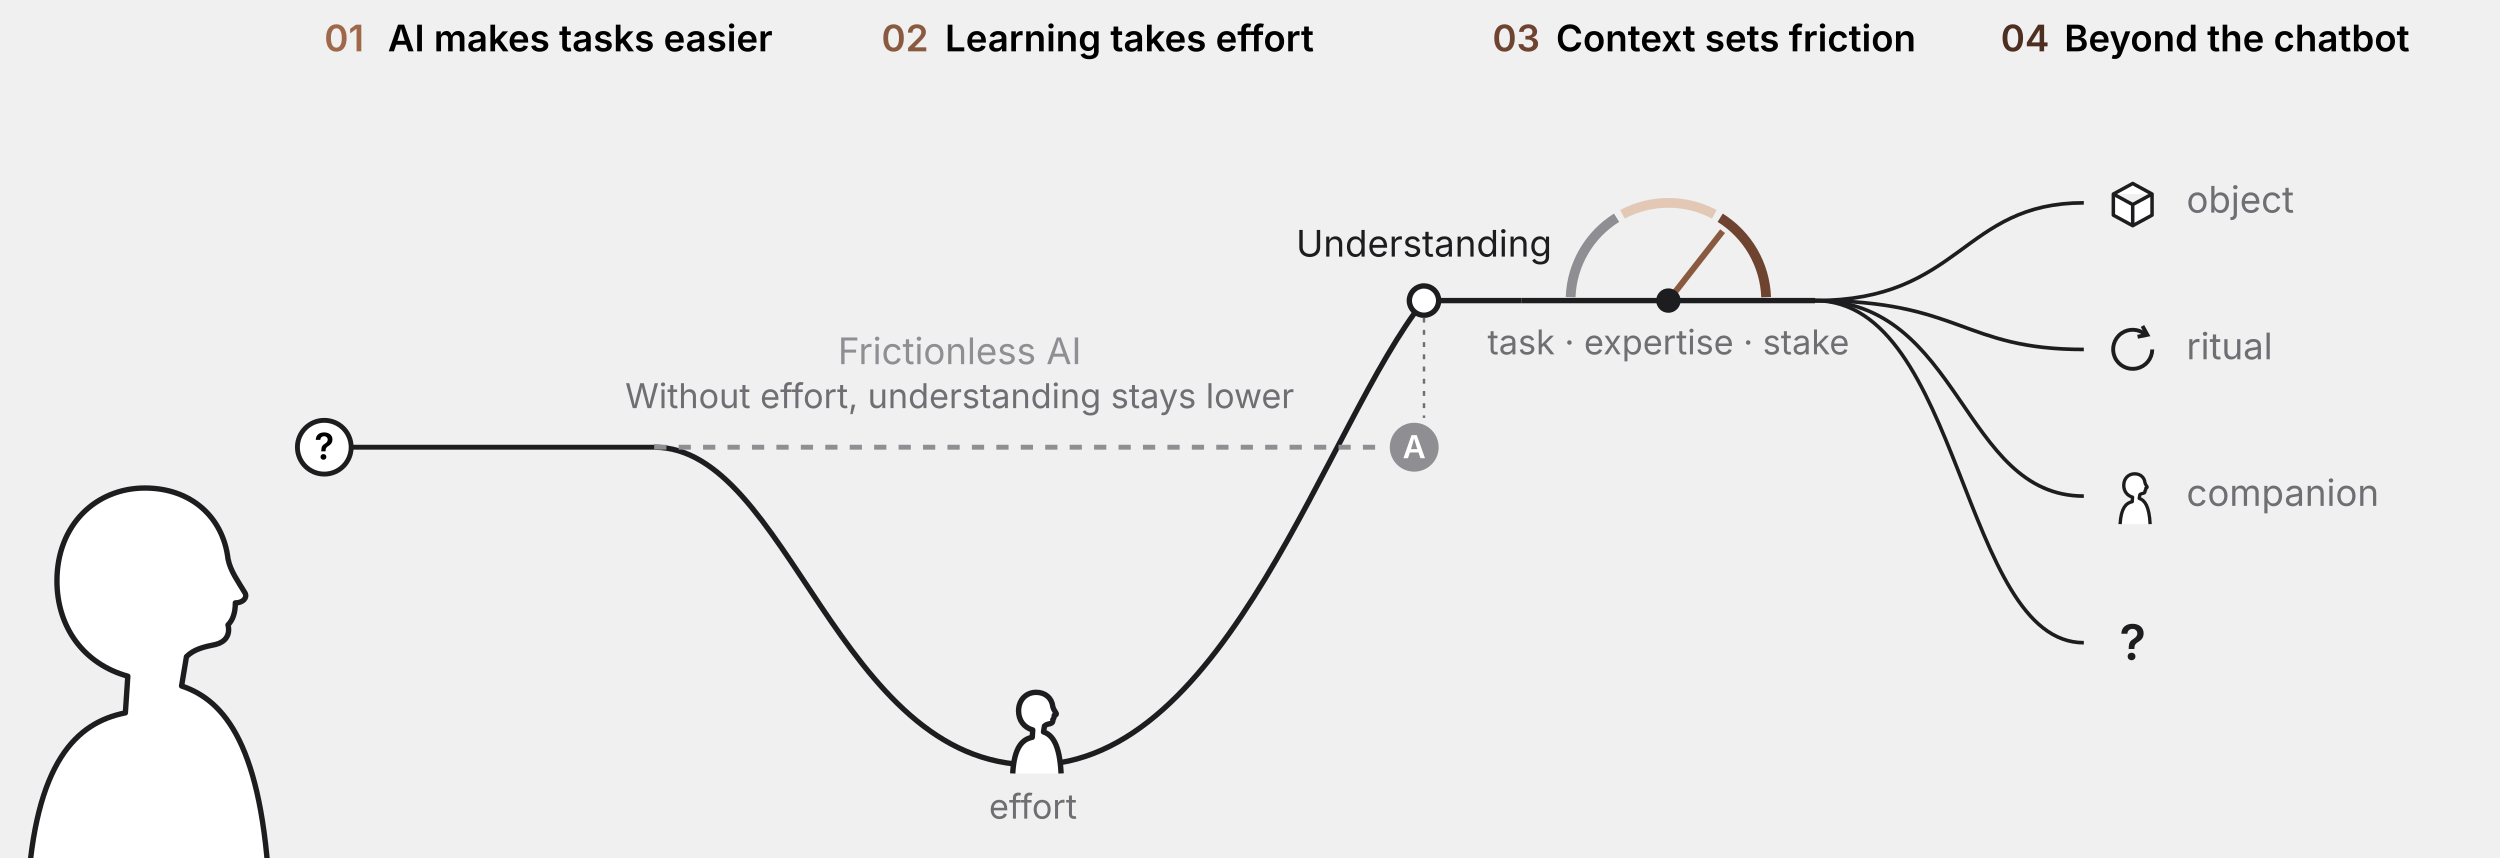
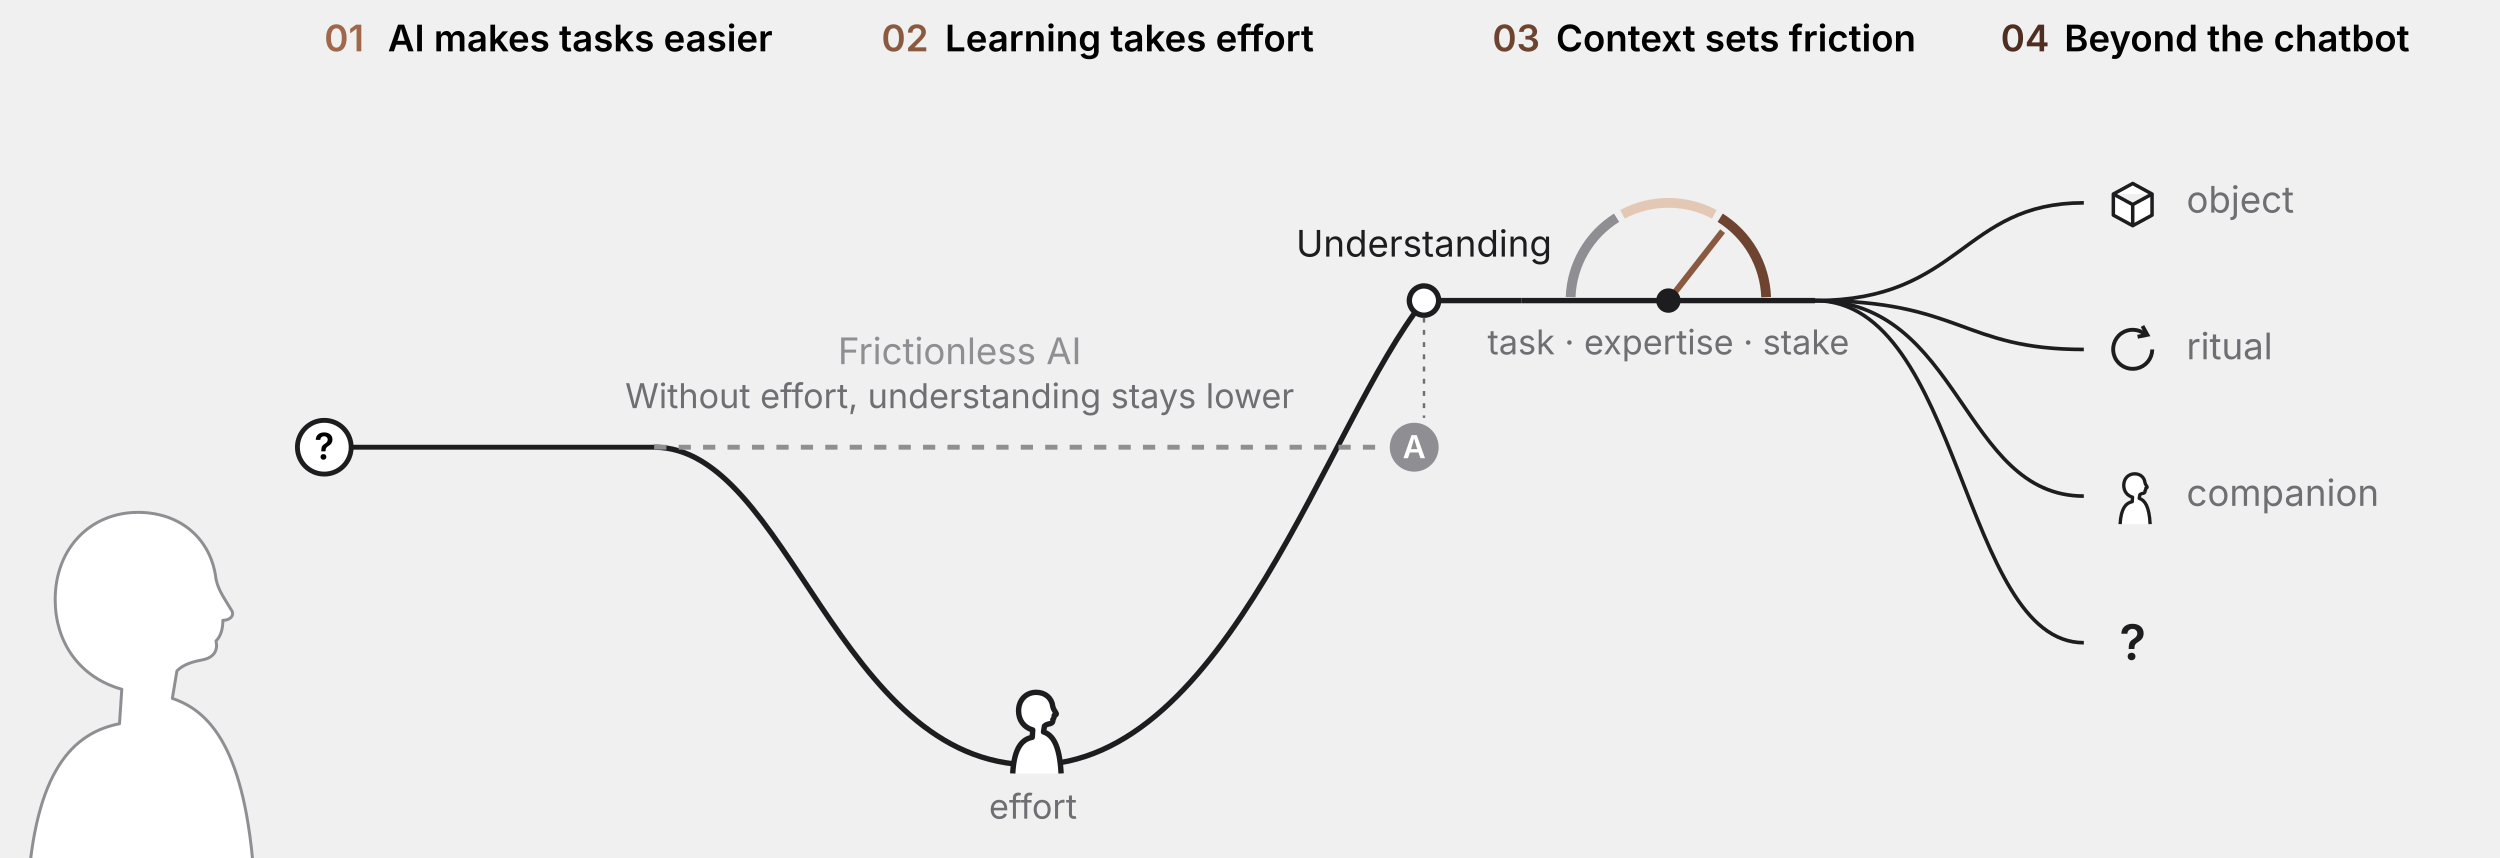
<svg xmlns="http://www.w3.org/2000/svg" viewBox="17.3 -13 1023 351" font-family="-apple-system, BlinkMacSystemFont, 'SF Pro Text', 'Helvetica Neue', Inter, Arial, sans-serif">
  <defs>
    <path id="pf" d="M70 470 C76 362 110 330 150 322 L152 292 C116 282 94 252 94 214 C94 168 126 138 166 138 C204 138 230 162 234 196 C236 206 242 214 248 224 C250 228 246 232 240 232 C240 240 238 246 234 250 C236 258 232 264 224 266 C214 268 206 270 200 276 L196 300 C232 312 262 350 268 470" />
  </defs>
-   <g transform="translate(-6.4 117.7) scale(0.5)">
-     <use href="#pf" fill="#fff" stroke="#1d1d1f" stroke-width="4.4" stroke-linejoin="round" />
+   <g transform="translate(-4.3 131.8) scale(0.47)">
+     <use href="#pf" fill="#fff" stroke="#8e8e93" stroke-width="2.6" stroke-linejoin="round" />
  </g>
  <circle cx="150" cy="170" r="11" fill="#fff" stroke="#1d1d1f" stroke-width="2" />
  <text x="150" y="175" text-anchor="middle" font-size="15" font-weight="600">?</text>
  <line x1="161" y1="170" x2="285" y2="170" stroke="#1d1d1f" stroke-width="2" />
  <path d="M285 170 C340 170, 360 300, 440 300 S 560 160, 600 110" fill="none" stroke="#1d1d1f" stroke-width="2.2" />
  <line x1="285" y1="170" x2="584" y2="170" stroke="#8e8e93" stroke-width="2" stroke-dasharray="5 5" />
  <circle cx="596" cy="170" r="10" fill="#8e8e93" />
  <text x="596" y="174.5" text-anchor="middle" font-size="13" font-weight="600" fill="#fff">A</text>
  <text x="410" y="136" text-anchor="middle" font-size="15" fill="#8e8e93">Frictionless AI</text>
  <text x="410" y="154" text-anchor="middle" font-size="14" fill="#6e6e73">Without effort, understanding stays lower</text>
  <circle cx="600" cy="110" r="6" fill="#fff" stroke="#1d1d1f" stroke-width="2.2" />
  <text x="600" y="92" text-anchor="middle" font-size="15" fill="#1d1d1f">Understanding</text>
  <g transform="translate(424.7 256.5) scale(0.1)">
    <use href="#pf" fill="#fff" stroke="#1d1d1f" stroke-width="22.1" stroke-linejoin="round" />
  </g>
  <text x="440" y="322" text-anchor="middle" font-size="14" fill="#6e6e73">effort</text>
  <line x1="600" y1="117" x2="600" y2="158" stroke="#6e6e73" stroke-width="1" stroke-dasharray="2 3" />
  <line x1="606" y1="110" x2="640" y2="110" stroke="#1d1d1f" stroke-width="2.2" />
  <line x1="640" y1="110" x2="760" y2="110" stroke="#1d1d1f" stroke-width="2.2" />
  <path d="M660 108.6 A40 40 0 0 1 678.8 76.1" fill="none" stroke="#8e8e93" stroke-width="4" />
  <path d="M681.2 74.7 A40 40 0 0 1 718.8 74.7" fill="none" stroke="#e3c9b5" stroke-width="4" />
  <path d="M721.2 76.1 A40 40 0 0 1 740 108.6" fill="none" stroke="#6e4330" stroke-width="4" />
  <g>
    <line x1="700" y1="110" x2="722.2" y2="81.6" stroke="#8a5a40" stroke-width="2.5" />
    <animateTransform attributeName="transform" type="rotate" dur="27.28s" repeatCount="indefinite" values="0 700 110;0 700 110;-55 700 110;30 700 110;-18 700 110;9 700 110;-4 700 110;0 700 110;0 700 110" keyTimes="0;0.641;0.663;0.688;0.71;0.729;0.747;0.765;1" calcMode="spline" keySplines=".4 0 .6 1;.4 0 .6 1;.4 0 .6 1;.4 0 .6 1;.4 0 .6 1;.4 0 .6 1;.4 0 .6 1;.4 0 .6 1" />
  </g>
  <circle cx="700" cy="110" r="5" fill="#1d1d1f" />
  <text x="700" y="132" text-anchor="middle" font-size="14" fill="#6e6e73">task · expertise · stake</text>
  <path d="M760 110 C820 110, 820 70, 870 70" fill="none" stroke="#1d1d1f" stroke-width="1.5" />
  <g transform="translate(890 70) scale(0.72)">
    <animateTransform attributeName="transform" type="rotate" additive="sum" dur="27.28s" repeatCount="indefinite" values="0;0;90;90;0" keyTimes="0;0.859;0.978;0.996;1" calcMode="spline" keySplines="0 0 1 1;.4 0 .2 1;0 0 1 1;0 0 1 1" />
    <path d="M-11 -5 l11 -6 l11 6 v12 l-11 6 l-11 -6z M-11 -5 l11 6 l11 -6 M0 1 v12" fill="#fff" stroke="#1d1d1f" stroke-width="2" stroke-linejoin="round" />
  </g>
  <text x="912" y="74" font-size="15" fill="#6e6e73">object</text>
  <path d="M760 110 C820 110, 820 130, 870 130" fill="none" stroke="#1d1d1f" stroke-width="1.5" />
  <g transform="translate(890 130) scale(0.8)">
    <animateTransform attributeName="transform" type="rotate" additive="sum" dur="27.28s" repeatCount="indefinite" values="0;0;360;360;0" keyTimes="0;0.884;0.993;0.996;1" calcMode="spline" keySplines="0 0 1 1;.4 0 .2 1;0 0 1 1;0 0 1 1" />
    <path d="M10 0 a10 10 0 1 1 -3.3 -7.5" fill="none" stroke="#1d1d1f" stroke-width="2" />
    <path d="M5 -12 l2.5 4.5 l-5 1" fill="none" stroke="#1d1d1f" stroke-width="2" />
  </g>
  <text x="912" y="134" font-size="15" fill="#6e6e73">ritual</text>
  <path d="M760 110 C820 110, 820 190, 870 190" fill="none" stroke="#1d1d1f" stroke-width="1.5" />
  <g transform="translate(890 190) scale(0.62)">
    <animateTransform attributeName="transform" type="translate" additive="sum" dur="27.28s" repeatCount="indefinite" values="0 0;0 0;-10 0;-10 0;0 0;0 0" keyTimes="0;0.846;0.878;0.942;0.963;1" calcMode="spline" keySplines="0 0 1 1;.4 0 .2 1;0 0 1 1;.4 0 .2 1;0 0 1 1" />
    <g transform="translate(-15.3 -28.5) scale(0.1)">
      <use href="#pf" fill="#fff" stroke="#1d1d1f" stroke-width="22.1" stroke-linejoin="round" />
    </g>
  </g>
  <text x="912" y="194" font-size="15" fill="#6e6e73">companion</text>
  <path d="M760 110 C820 110, 820 250, 870 250" fill="none" stroke="#1d1d1f" stroke-width="1.5" />
  <g transform="translate(890 250)">
    <text y="7" text-anchor="middle" font-size="20" font-weight="600" fill="#1d1d1f">?</text>
  </g>
  <text x="150" y="8" font-size="15" font-weight="600" fill="#a0684a">01</text>
  <text x="176" y="8" font-size="15" font-weight="600">AI makes tasks easier</text>
  <text x="378" y="8" font-size="15" font-weight="600" fill="#8a5a40">02</text>
  <text x="404" y="8" font-size="15" font-weight="600">Learning takes effort</text>
  <text x="628" y="8" font-size="15" font-weight="600" fill="#6e4330">03</text>
  <text x="654" y="8" font-size="15" font-weight="600">Context sets friction</text>
  <text x="836" y="8" font-size="15" font-weight="600" fill="#4e2e20">04</text>
  <text x="862" y="8" font-size="15" font-weight="600">Beyond the chatbot</text>
  <style>@media (prefers-reduced-motion: reduce){.fx{display:none}}</style>
  <g class="fx" opacity="0">
    <g>
      <circle r="9" fill="#fff" />
      <text y="5.5" text-anchor="middle" font-size="16" font-weight="700" fill="#9a3b2c">?</text>
      <animate attributeName="opacity" dur="27.28s" repeatCount="indefinite" values="1;1;0;0" keyTimes="0;0.167;0.185;1" />
    </g>
    <g opacity="0">
      <g>
        <circle r="10" fill="#8e8e93" />
        <text y="4.5" text-anchor="middle" font-size="13" font-weight="600" fill="#fff">A</text>
        <animateTransform attributeName="transform" type="scale" dur="27.28s" repeatCount="indefinite" values="0.5;0.5;1;1" keyTimes="0;0.167;0.189;1" calcMode="spline" keySplines="0 0 1 1;.3 0 .4 1;0 0 1 1" />
      </g>
      <animate attributeName="opacity" dur="27.28s" repeatCount="indefinite" values="0;0;1;1" keyTimes="0;0.167;0.185;1" />
    </g>
    <animateMotion dur="27.28s" repeatCount="indefinite" path="M164 170 L596 170" keyPoints="0;0;1;1" keyTimes="0;0.029;0.205;1" calcMode="spline" keySplines="0 0 1 1;.4 0 .6 1;0 0 1 1" />
    <animate attributeName="opacity" dur="27.28s" repeatCount="indefinite" values="0;0;1;1;0;0" keyTimes="0;0.029;0.04;0.209;0.213;1" />
  </g>
  <g class="fx" transform="translate(614 152)">
    <g opacity="0">
      <path d="M0 -6.5 Q0.91 -0.91 6.5 0 Q0.91 0.91 0 6.5 Q-0.91 0.91 -6.5 0 Q-0.91 -0.91 0 -6.5 Z" fill="#9a3b2c" />
      <animate attributeName="opacity" dur="27.28s" repeatCount="indefinite" values="0;0;1;0;0" keyTimes="0;0.209;0.24;0.281;1" />
      <animateTransform attributeName="transform" type="scale" dur="27.28s" repeatCount="indefinite" values="0.3;0.3;1;0.6;0.3" keyTimes="0;0.209;0.24;0.281;1" calcMode="spline" keySplines="0 0 1 1;.4 0 .2 1;.4 0 .2 1;0 0 1 1" />
    </g>
  </g>
  <g class="fx" transform="translate(616 186)">
    <g opacity="0">
      <path d="M0 -3.5 Q0.49 -0.49 3.5 0 Q0.49 0.49 0 3.5 Q-0.49 0.49 -3.5 0 Q-0.49 -0.49 0 -3.5 Z" fill="#9a3b2c" />
      <animate attributeName="opacity" dur="27.28s" repeatCount="indefinite" values="0;0;1;0;0" keyTimes="0;0.216;0.246;0.287;1" />
      <animateTransform attributeName="transform" type="scale" dur="27.28s" repeatCount="indefinite" values="0.3;0.3;1;0.6;0.3" keyTimes="0;0.216;0.246;0.287;1" calcMode="spline" keySplines="0 0 1 1;.4 0 .2 1;.4 0 .2 1;0 0 1 1" />
    </g>
  </g>
  <g class="fx" transform="translate(578 154)">
    <g opacity="0">
      <path d="M0 -3 Q0.42 -0.42 3 0 Q0.42 0.42 0 3 Q-0.42 0.42 -3 0 Q-0.42 -0.42 0 -3 Z" fill="#9a3b2c" />
      <animate attributeName="opacity" dur="27.28s" repeatCount="indefinite" values="0;0;1;0;0" keyTimes="0;0.221;0.25;0.293;1" />
      <animateTransform attributeName="transform" type="scale" dur="27.28s" repeatCount="indefinite" values="0.3;0.3;1;0.6;0.3" keyTimes="0;0.221;0.25;0.293;1" calcMode="spline" keySplines="0 0 1 1;.4 0 .2 1;.4 0 .2 1;0 0 1 1" />
    </g>
  </g>
  <g class="fx" opacity="0">
    <circle cx="0" cy="-17" r="3.8" fill="#9a3b2c" stroke="#fff" stroke-width="1.2" />
    <path d="M-6.5 -3 Q-6.5 -12 0 -12 Q6.5 -12 6.5 -3 Z" fill="#9a3b2c" stroke="#fff" stroke-width="1.2" />
    <animateMotion dur="27.28s" repeatCount="indefinite" path="M285 170 C340 170, 360 300, 440 300 S 560 160, 600 110" keyPoints="0;0;0.64;0.36;1;1" keyTimes="0;0.257;0.378;0.474;0.595;1" calcMode="spline" keySplines="0 0 1 1;.45 0 .55 1;.45 0 .55 1;.45 0 .4 1;0 0 1 1" />
    <animate attributeName="opacity" dur="27.28s" repeatCount="indefinite" values="0;0;1;1;0;0" keyTimes="0;0.257;0.263;0.595;0.612;1" />
  </g>
  <circle class="fx" cx="600" cy="110" r="6" fill="#8a5a40" opacity="0">
    <animate attributeName="opacity" dur="27.28s" repeatCount="indefinite" values="0;0;1;0;0" keyTimes="0;0.583;0.631;0.67;1" />
  </circle>
  <circle class="fx" r="4" fill="#8a5a40" opacity="0">
    <animateMotion dur="27.28s" repeatCount="indefinite" path="M606 110 L700 110" keyPoints="0;0;1;1" keyTimes="0;0.603;0.641;1" calcMode="linear" />
    <animate attributeName="opacity" dur="27.28s" repeatCount="indefinite" values="0;0;1;1;0;0" keyTimes="0;0.603;0.607;0.636;0.641;1" />
  </circle>
  <circle class="fx" r="4" fill="#8a5a40" opacity="0">
    <animateMotion dur="27.28s" repeatCount="indefinite" path="M700 110 L760 110" keyPoints="0;0;1;1" keyTimes="0;0.769;0.795;1" calcMode="linear" />
    <animate attributeName="opacity" dur="27.28s" repeatCount="indefinite" values="0;0;1;1;0;0" keyTimes="0;0.769;0.773;0.791;0.795;1" />
  </circle>
  <circle class="fx" r="3.8" fill="#a0684a" opacity="0">
    <animateMotion dur="27.28s" repeatCount="indefinite" path="M760 110 C820 110, 820 70, 870 70" keyPoints="0;0;1;1" keyTimes="0;0.795;0.872;1" calcMode="linear" />
    <animate attributeName="opacity" dur="27.28s" repeatCount="indefinite" values="0;0;1;1;0;0" keyTimes="0;0.795;0.801;0.865;0.872;1" />
  </circle>
  <circle class="fx" r="3.8" fill="#9a3b2c" opacity="0">
    <animateMotion dur="27.28s" repeatCount="indefinite" path="M760 110 C820 110, 820 130, 870 130" keyPoints="0;0;1;1" keyTimes="0;0.82;0.897;1" calcMode="linear" />
    <animate attributeName="opacity" dur="27.28s" repeatCount="indefinite" values="0;0;1;1;0;0" keyTimes="0;0.82;0.827;0.891;0.897;1" />
  </circle>
  <circle class="fx" r="3.8" fill="#7d5038" opacity="0">
    <animateMotion dur="27.28s" repeatCount="indefinite" path="M760 110 C820 110, 820 190, 870 190" keyPoints="0;0;1;1" keyTimes="0;0.846;0.923;1" calcMode="linear" />
    <animate attributeName="opacity" dur="27.28s" repeatCount="indefinite" values="0;0;1;1;0;0" keyTimes="0;0.846;0.853;0.917;0.923;1" />
  </circle>
  <circle class="fx" r="3.8" fill="#6e2a22" opacity="0">
    <animateMotion dur="27.28s" repeatCount="indefinite" path="M760 110 C820 110, 820 250, 870 250" keyPoints="0;0;1;1" keyTimes="0;0.872;0.949;1" calcMode="linear" />
    <animate attributeName="opacity" dur="27.28s" repeatCount="indefinite" values="0;0;1;1;0;0" keyTimes="0;0.872;0.878;0.942;0.949;1" />
  </circle>
  <g class="fx" opacity="0" transform="translate(896 191) scale(0.62)">
    <g transform="translate(-15.3 -28.5) scale(0.1)">
      <use href="#pf" fill="#fff" stroke="#1d1d1f" stroke-width="22.1" stroke-linejoin="round" />
    </g>
    <animate attributeName="opacity" dur="27.28s" repeatCount="indefinite" values="0;0;1;1;0;0" keyTimes="0;0.846;0.878;0.942;0.963;1" />
  </g>
</svg>
